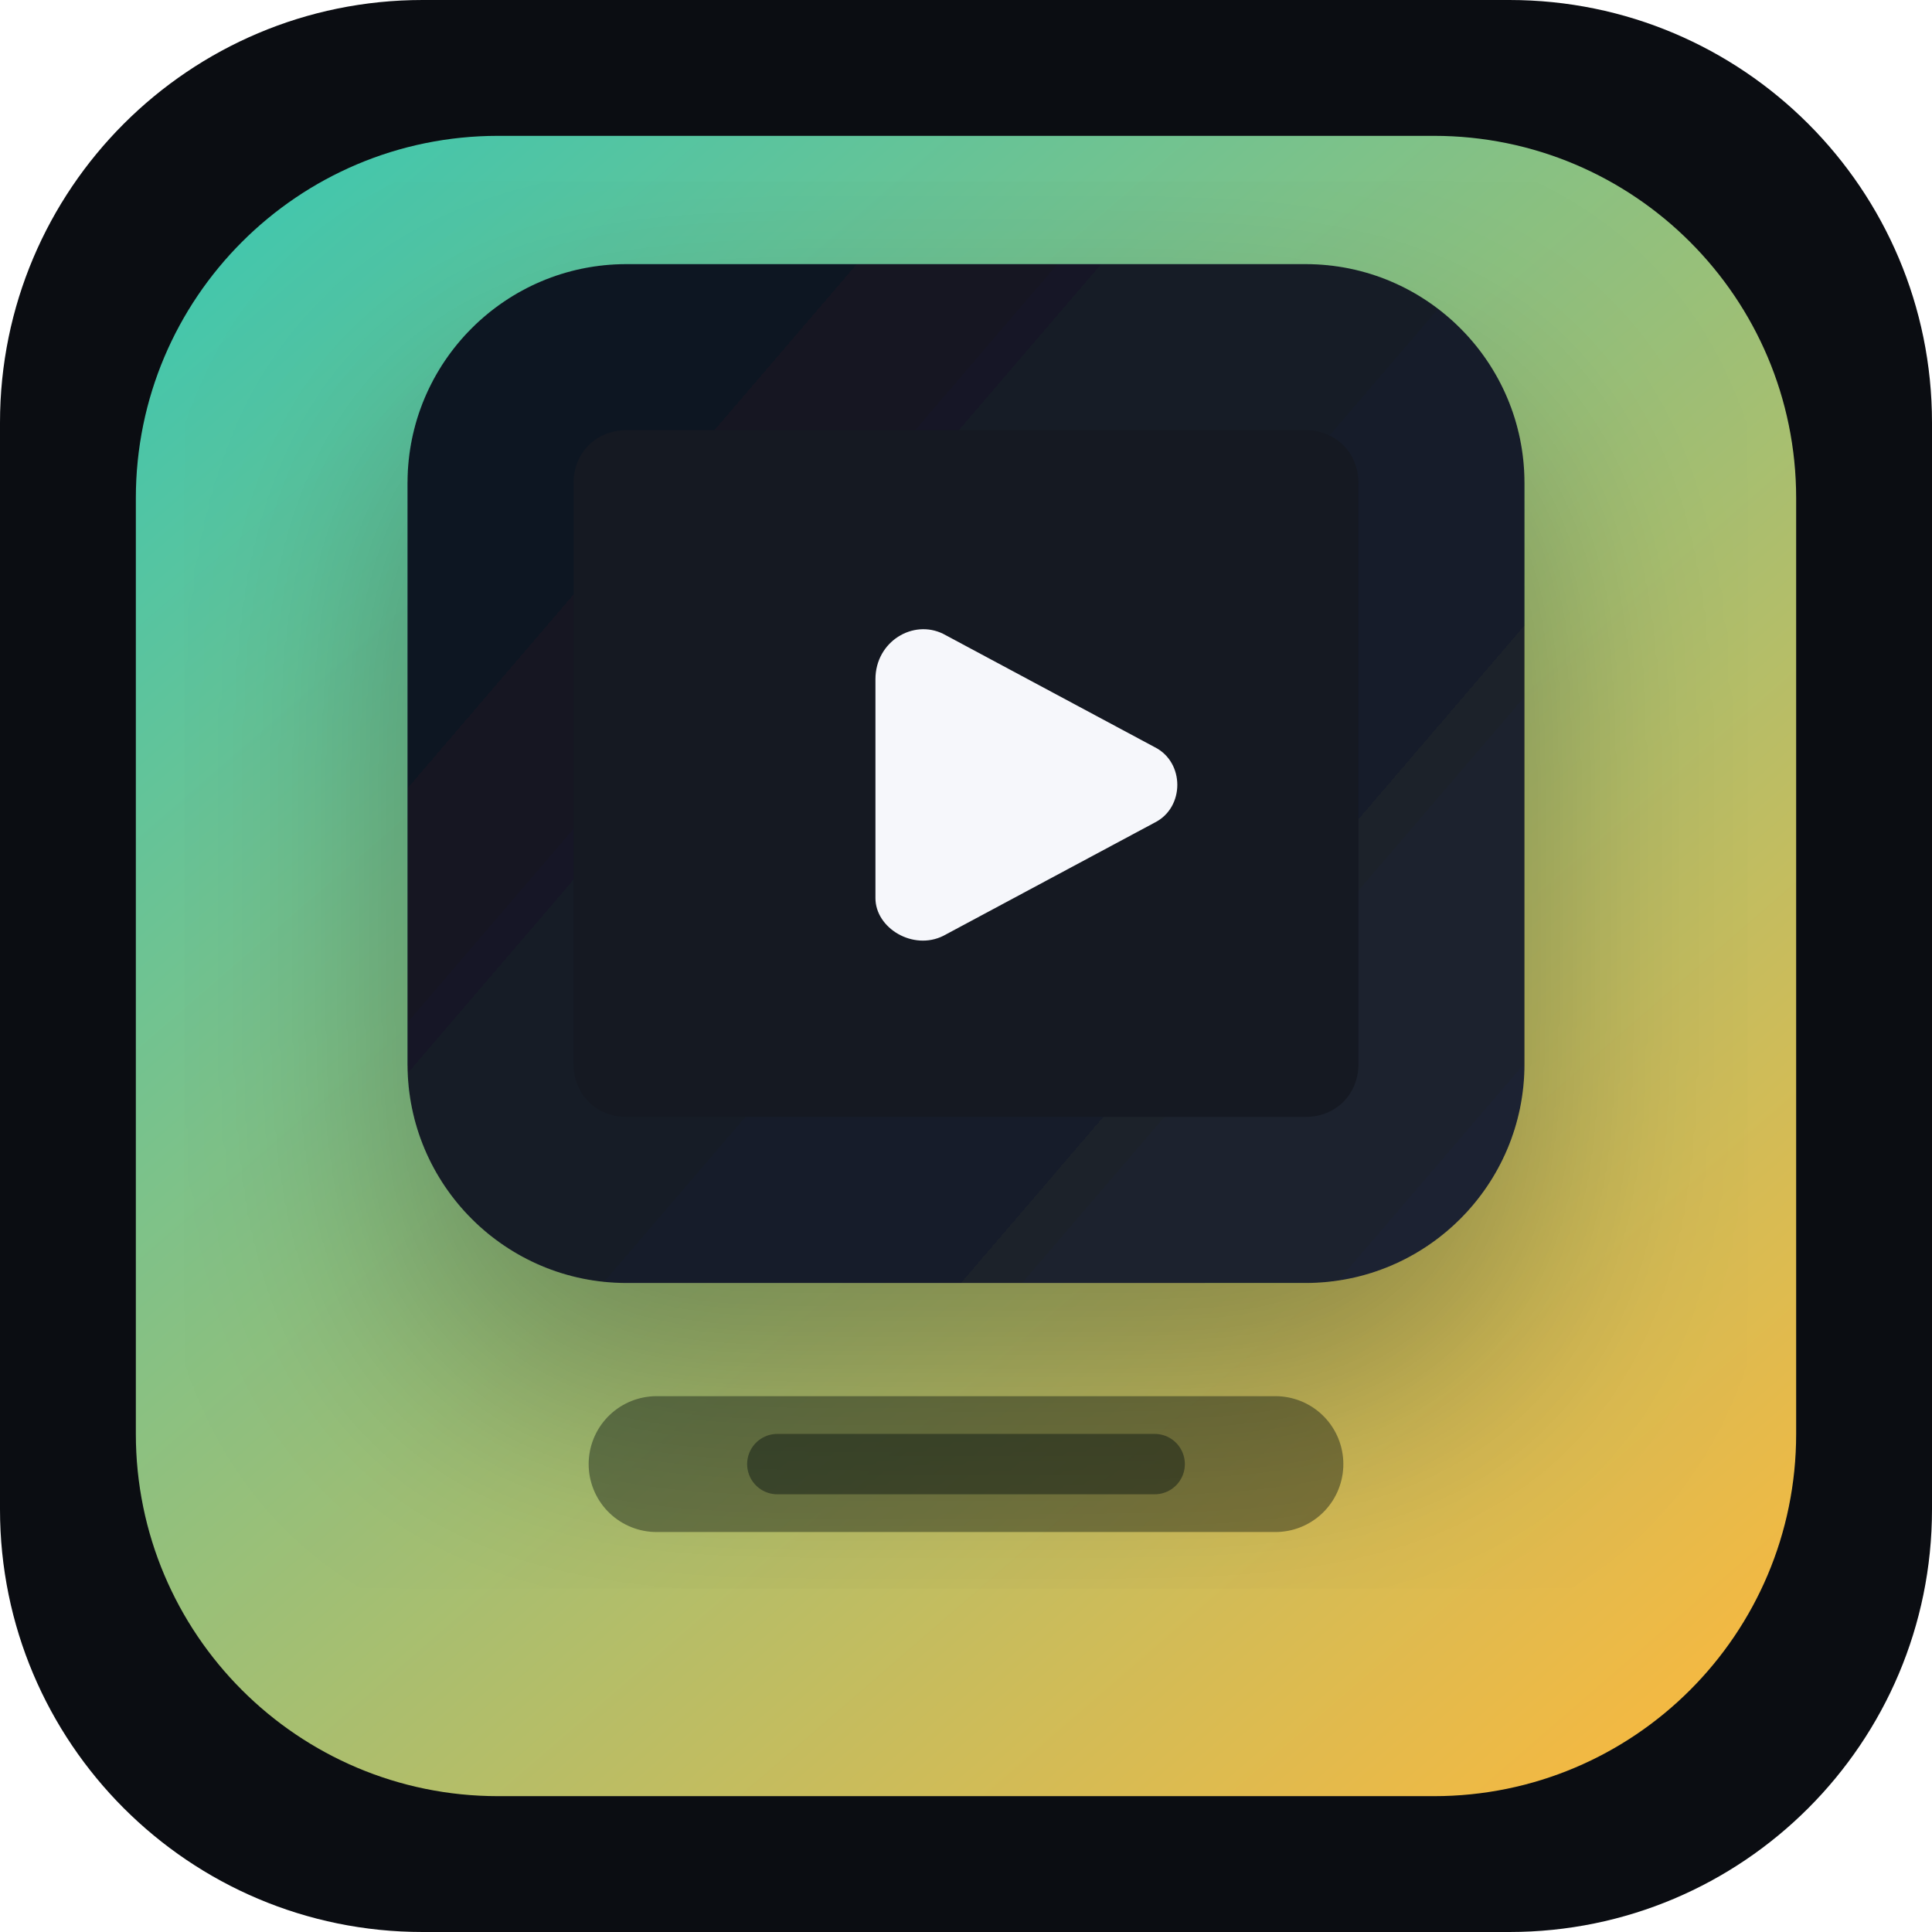
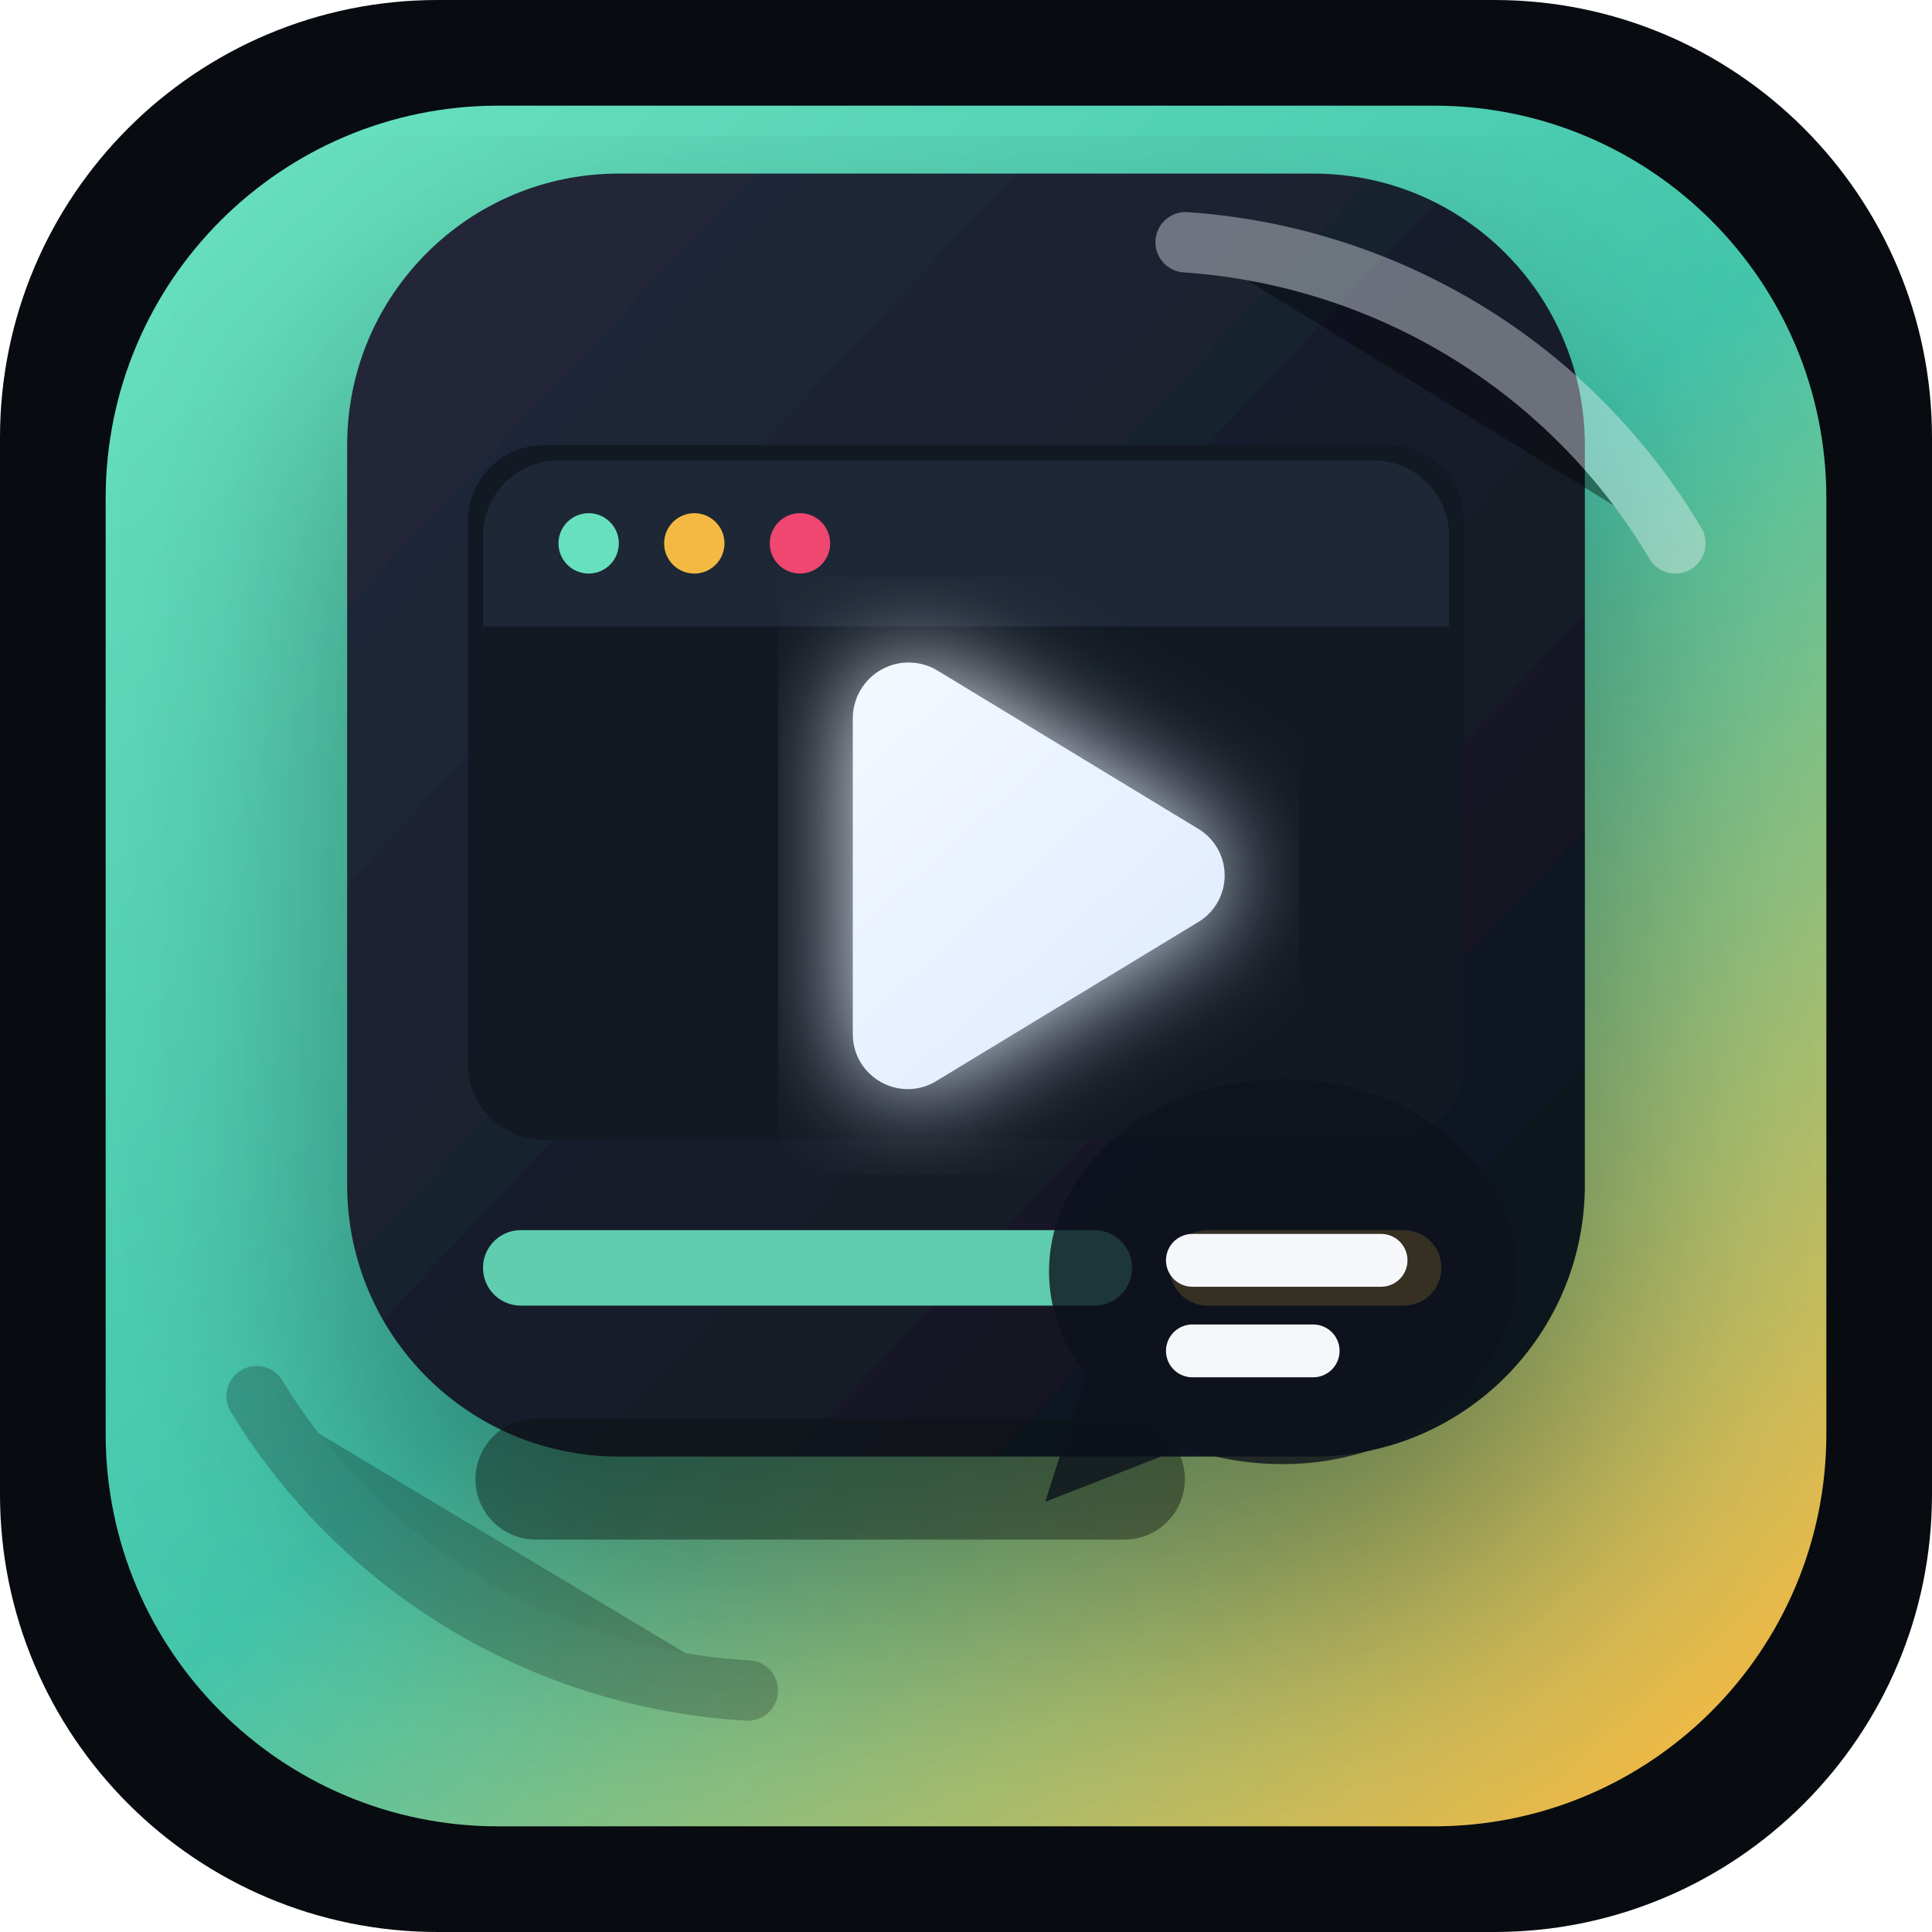
<svg xmlns="http://www.w3.org/2000/svg" viewBox="0 0 256 256" role="img" aria-label="Eneclez Watch Party">
  <defs>
-     <linearGradient id="bg" x1="38" y1="24" x2="218" y2="232" gradientUnits="userSpaceOnUse">
-       <stop stop-color="#43c6ac" />
+     <linearGradient id="shell" x1="35" y1="20" x2="226" y2="236" gradientUnits="userSpaceOnUse">
+       <stop stop-color="#67e0bd" />
+       <stop offset=".5" stop-color="#43c6ac" />
      <stop offset="1" stop-color="#f4b942" />
    </linearGradient>
-     <linearGradient id="screen" x1="72" y1="74" x2="184" y2="170" gradientUnits="userSpaceOnUse">
-       <stop stop-color="#111722" />
-       <stop offset="1" stop-color="#1d2330" />
+     <linearGradient id="glass" x1="64" y1="54" x2="202" y2="184" gradientUnits="userSpaceOnUse">
+       <stop stop-color="#202838" />
+       <stop offset="1" stop-color="#0d121c" />
    </linearGradient>
-     <filter id="shadow" x="-20%" y="-20%" width="140%" height="150%">
-       <feDropShadow dx="0" dy="16" stdDeviation="16" flood-color="#000" flood-opacity=".28" />
+     <linearGradient id="play" x1="101" y1="86" x2="159" y2="150" gradientUnits="userSpaceOnUse">
+       <stop stop-color="#f7fbff" />
+       <stop offset="1" stop-color="#dce9ff" />
+     </linearGradient>
+     <filter id="softShadow" x="-25%" y="-25%" width="150%" height="160%">
+       <feDropShadow dx="0" dy="18" stdDeviation="18" flood-color="#000" flood-opacity=".36" />
+     </filter>
+     <filter id="innerGlow" x="-20%" y="-20%" width="140%" height="140%">
+       <feGaussianBlur stdDeviation="7" result="blur" />
+       <feComposite in="SourceGraphic" in2="blur" operator="over" />
    </filter>
  </defs>
-   <rect width="256" height="256" rx="56" fill="#0b0d12" />
-   <rect x="18" y="18" width="220" height="220" rx="48" fill="url(#bg)" />
-   <path d="M54 64c0-16 13-29 29-29h90c16 0 29 13 29 29v77c0 16-13 29-29 29H83c-16 0-29-13-29-29V64Z" fill="url(#screen)" filter="url(#shadow)" />
-   <path d="M83 57h90c4 0 7 3 7 7v77c0 4-3 7-7 7H83c-4 0-7-3-7-7V64c0-4 3-7 7-7Z" fill="#151922" />
-   <path d="M116 90v29c0 4 5 7 9 5l28-15c4-2 4-8 0-10l-28-15c-4-2-9 1-9 6Z" fill="#f6f7fb" />
-   <path d="M87 194h82" stroke="#07110f" stroke-width="18" stroke-linecap="round" opacity=".42" />
-   <path d="M103 194h50" stroke="#07110f" stroke-width="8" stroke-linecap="round" opacity=".45" />
+   <rect width="256" height="256" rx="58" fill="#080b10" />
+   <rect x="14" y="14" width="228" height="228" rx="52" fill="url(#shell)" />
+   <path d="M46 59c0-19.9 16.1-36 36-36h92c19.9 0 36 16.1 36 36v98c0 19.9-16.1 36-36 36H82c-19.9 0-36-16.1-36-36V59Z" fill="url(#glass)" filter="url(#softShadow)" />
+   <path d="M72 59h112c5.5 0 10 4.5 10 10v72c0 5.5-4.5 10-10 10H72c-5.5 0-10-4.5-10-10V69c0-5.5 4.5-10 10-10Z" fill="#121923" />
+   <path d="M74 61h108c5.5 0 10 4.5 10 10v12H64V71c0-5.5 4.5-10 10-10Z" fill="#1f2938" opacity=".85" />
+   <circle cx="78" cy="72" r="4" fill="#67e0bd" />
+   <circle cx="92" cy="72" r="4" fill="#f4b942" />
+   <circle cx="106" cy="72" r="4" fill="#ef476f" />
+   <path d="M113 95v42c0 5.8 6.4 9.3 11.3 6.1l34.6-21a7.2 7.2 0 0 0 0-12.2l-34.6-21A7.4 7.4 0 0 0 113 95Z" fill="url(#play)" filter="url(#innerGlow)" />
+   <path d="M69 168h76" stroke="#67e0bd" stroke-width="10" stroke-linecap="round" opacity=".9" />
+   <path d="M160 168h26" stroke="#f4b942" stroke-width="10" stroke-linecap="round" opacity=".9" />
+   <path d="M71 196h78" stroke="#07110f" stroke-width="16" stroke-linecap="round" opacity=".42" />
+   <path d="M170 194c17 0 31-11.4 31-25.5S187 143 170 143s-31 11.4-31 25.5c0 5 1.8 9.7 4.9 13.6l-5.4 16.9 18.4-7.2c4 1.4 8.4 2.2 13.1 2.2Z" fill="#0d121c" opacity=".8" />
+   <path d="M158 167h25M158 179h16" stroke="#f6f7fb" stroke-width="7" stroke-linecap="round" />
+   <path d="M222 72c-13.6-22.9-37.6-38-64.9-39.9" stroke="#f7fbff" stroke-width="8" stroke-linecap="round" opacity=".38" />
+   <path d="M34 185c13.8 22.6 37.8 37.4 65.1 39" stroke="#07110f" stroke-width="8" stroke-linecap="round" opacity=".24" />
</svg>
